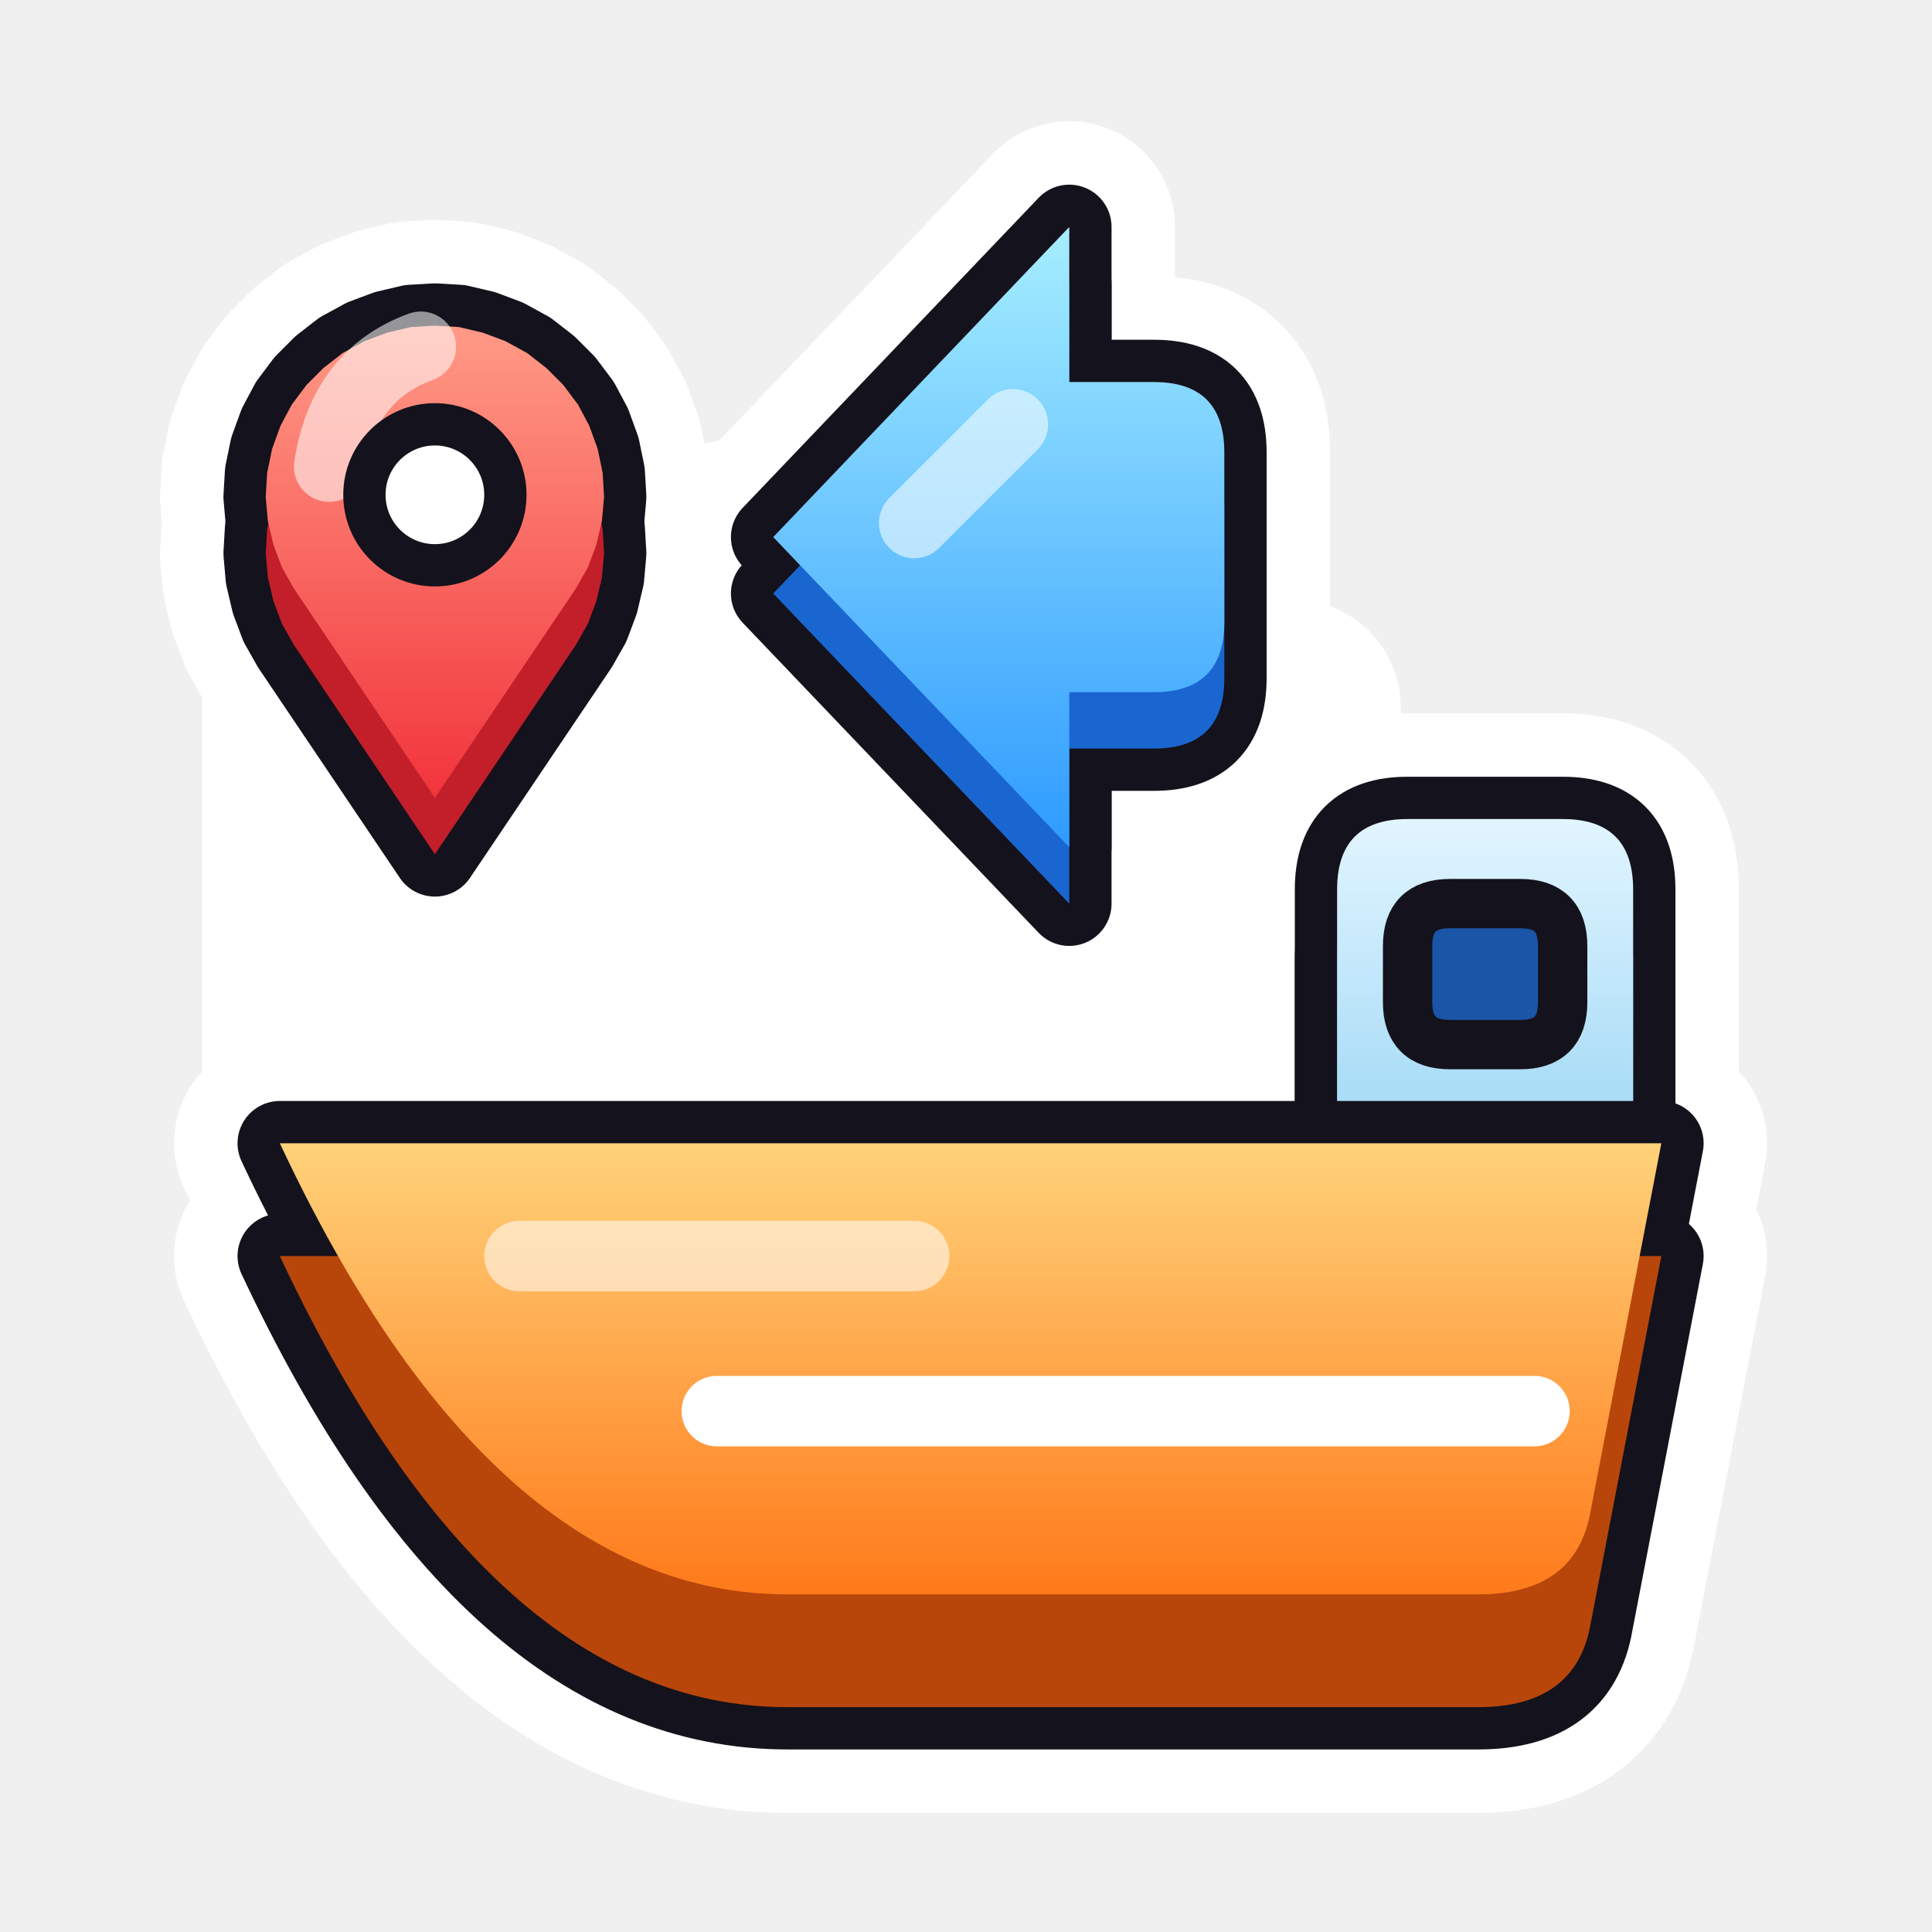
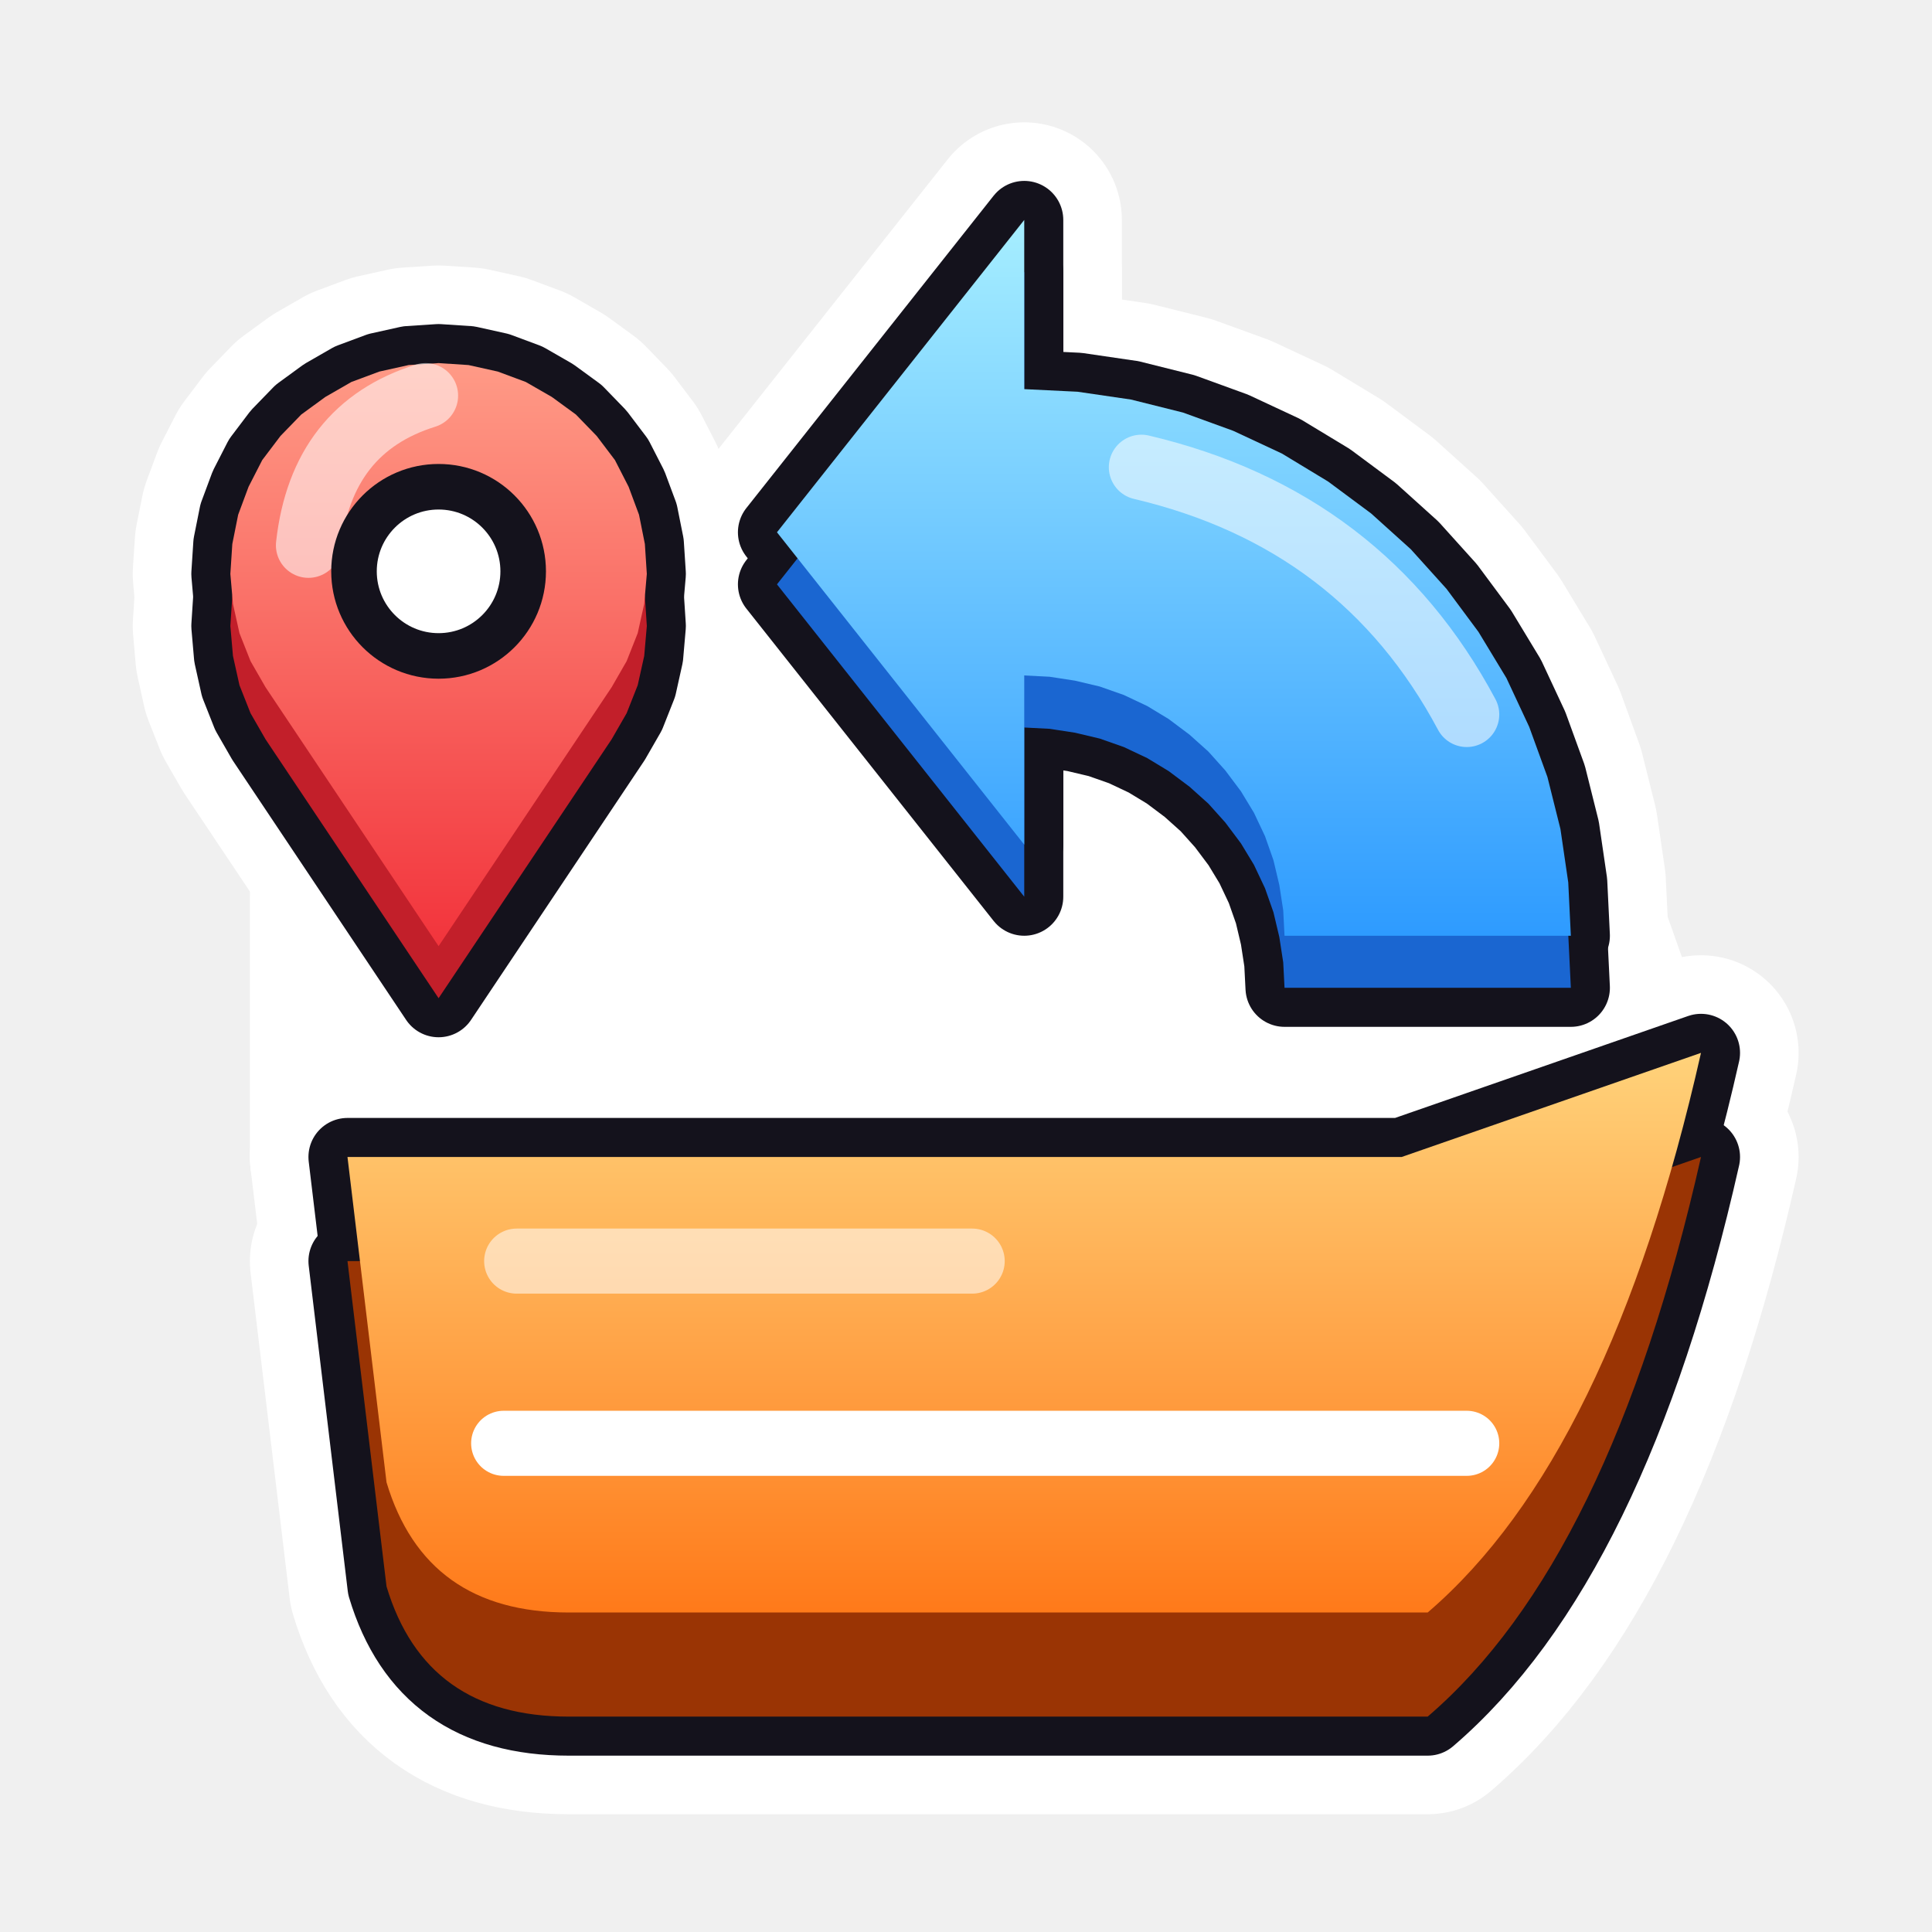
- <svg xmlns="http://www.w3.org/2000/svg" viewBox="-37.7 -30.2 274.1 274.1" width="128" height="128">
+ <svg xmlns="http://www.w3.org/2000/svg" viewBox="-53.4 -47.8 296.9 296.9" width="128" height="128">
  <defs>
    <linearGradient id="g0" x1="0" y1="0" x2="0" y2="1">
-       <stop offset="0" stop-color="#E2F5FF" />
-       <stop offset="1" stop-color="#9AD6F5" />
-     </linearGradient>
-     <linearGradient id="g1" x1="0" y1="0" x2="0" y2="1">
      <stop offset="0" stop-color="#FFD27A" />
      <stop offset="1" stop-color="#FF7A1A" />
    </linearGradient>
-     <linearGradient id="g2" x1="0" y1="0" x2="0" y2="1">
+     <linearGradient id="g1" x1="0" y1="0" x2="0" y2="1">
      <stop offset="0" stop-color="#A6EEFF" />
      <stop offset="1" stop-color="#2E9BFF" />
    </linearGradient>
-     <linearGradient id="g3" x1="0" y1="0" x2="0" y2="1">
+     <linearGradient id="g2" x1="0" y1="0" x2="0" y2="1">
      <stop offset="0" stop-color="#FF9A86" />
      <stop offset="1" stop-color="#F2343C" />
    </linearGradient>
  </defs>
-   <path d="M6.0,60.0 L72.0,46.0 L146.0,70.0 L150.0,132.0 L6.0,132.0 Z" transform="translate(0,0)" fill="#fff" stroke="#fff" stroke-width="30" stroke-linejoin="round" />
-   <path d="M162,86 L184,86 Q194,86 194,96 L194,126 Q194,136 184,136 L162,136 Q152,136 152,126 L152,96 Q152,86 162,86 Z" transform="translate(0,0)" fill="#fff" stroke="#fff" stroke-width="30" stroke-linejoin="round" />
-   <path d="M162,86 L184,86 Q194,86 194,96 L194,126 Q194,136 184,136 L162,136 Q152,136 152,126 L152,96 Q152,86 162,86 Z" transform="translate(0,10)" fill="#fff" stroke="#fff" stroke-width="30" stroke-linejoin="round" />
-   <path d="M2,132 L198,132 L188,184 Q186,196 172,196 L74,196 Q32,196 2,132 Z" transform="translate(0,0)" fill="#fff" stroke="#fff" stroke-width="30" stroke-linejoin="round" />
-   <path d="M2,132 L198,132 L188,184 Q186,196 172,196 L74,196 Q32,196 2,132 Z" transform="translate(0,16)" fill="#fff" stroke="#fff" stroke-width="30" stroke-linejoin="round" />
-   <path d="M72,46 L114,2 L114,24 L126,24 Q136,24 136,34 L136,58 Q136,68 126,68 L114,68 L114,90 Z" transform="translate(0,0)" fill="#fff" stroke="#fff" stroke-width="30" stroke-linejoin="round" />
-   <path d="M72,46 L114,2 L114,24 L126,24 Q136,24 136,34 L136,58 Q136,68 126,68 L114,68 L114,90 Z" transform="translate(0,8)" fill="#fff" stroke="#fff" stroke-width="30" stroke-linejoin="round" />
-   <path d="M4.0,53.3 L2.3,50.3 L1.1,47.1 L0.3,43.7 L0.0,40.3 L0.2,36.9 L0.9,33.5 L2.1,30.2 L3.7,27.2 L5.8,24.4 L8.2,22.0 L10.9,19.9 L14.0,18.2 L17.2,17.0 L20.6,16.2 L24.0,16.0 L27.4,16.2 L30.8,17.0 L34.0,18.2 L37.1,19.9 L39.8,22.0 L42.2,24.4 L44.3,27.2 L45.9,30.2 L47.1,33.5 L47.8,36.9 L48.0,40.3 L47.7,43.7 L46.9,47.1 L45.7,50.3 L44.0,53.3 L24.0,83.0 Z" transform="translate(0,0)" fill="#fff" stroke="#fff" stroke-width="30" stroke-linejoin="round" />
-   <path d="M4.0,53.3 L2.3,50.3 L1.1,47.1 L0.3,43.7 L0.0,40.3 L0.2,36.9 L0.9,33.5 L2.1,30.2 L3.7,27.2 L5.8,24.4 L8.2,22.0 L10.9,19.9 L14.0,18.2 L17.2,17.0 L20.6,16.2 L24.0,16.0 L27.4,16.2 L30.8,17.0 L34.0,18.2 L37.1,19.9 L39.8,22.0 L42.2,24.4 L44.3,27.2 L45.9,30.2 L47.1,33.5 L47.8,36.9 L48.0,40.3 L47.7,43.7 L46.9,47.1 L45.7,50.3 L44.0,53.3 L24.0,83.0 Z" transform="translate(0,8)" fill="#fff" stroke="#fff" stroke-width="30" stroke-linejoin="round" />
-   <path d="M162,86 L184,86 Q194,86 194,96 L194,126 Q194,136 184,136 L162,136 Q152,136 152,126 L152,96 Q152,86 162,86 Z" transform="translate(0,10)" fill="#14121C" stroke="#14121C" stroke-width="12" stroke-linejoin="round" />
-   <path d="M162,86 L184,86 Q194,86 194,96 L194,126 Q194,136 184,136 L162,136 Q152,136 152,126 L152,96 Q152,86 162,86 Z" transform="translate(0,0)" fill="#14121C" stroke="#14121C" stroke-width="12" stroke-linejoin="round" />
-   <path d="M162,86 L184,86 Q194,86 194,96 L194,126 Q194,136 184,136 L162,136 Q152,136 152,126 L152,96 Q152,86 162,86 Z" transform="translate(0,10)" fill="#3F7FB8" />
-   <path d="M162,86 L184,86 Q194,86 194,96 L194,126 Q194,136 184,136 L162,136 Q152,136 152,126 L152,96 Q152,86 162,86 Z" transform="translate(0,0)" fill="url(#g0)" />
-   <path d="M168,98 L178,98 Q184,98 184,104 L184,112 Q184,118 178,118 L168,118 Q162,118 162,112 L162,104 Q162,98 168,98 Z" fill="#1A55A8" stroke="#14121C" stroke-width="7" />
-   <path d="M2,132 L198,132 L188,184 Q186,196 172,196 L74,196 Q32,196 2,132 Z" transform="translate(0,16)" fill="#14121C" stroke="#14121C" stroke-width="12" stroke-linejoin="round" />
-   <path d="M2,132 L198,132 L188,184 Q186,196 172,196 L74,196 Q32,196 2,132 Z" transform="translate(0,0)" fill="#14121C" stroke="#14121C" stroke-width="12" stroke-linejoin="round" />
-   <path d="M2,132 L198,132 L188,184 Q186,196 172,196 L74,196 Q32,196 2,132 Z" transform="translate(0,16)" fill="#B8460A" />
-   <path d="M2,132 L198,132 L188,184 Q186,196 172,196 L74,196 Q32,196 2,132 Z" transform="translate(0,0)" fill="url(#g1)" />
-   <path d="M36,148 L92,148" fill="none" stroke="#fff" stroke-opacity="0.55" stroke-width="10" stroke-linecap="round" stroke-linejoin="round" />
-   <path d="M64,170 L180,170" fill="none" stroke="#fff" stroke-width="10" stroke-linecap="round" stroke-linejoin="round" />
-   <path d="M72,46 L114,2 L114,24 L126,24 Q136,24 136,34 L136,58 Q136,68 126,68 L114,68 L114,90 Z" transform="translate(0,8)" fill="#14121C" stroke="#14121C" stroke-width="12" stroke-linejoin="round" />
-   <path d="M72,46 L114,2 L114,24 L126,24 Q136,24 136,34 L136,58 Q136,68 126,68 L114,68 L114,90 Z" transform="translate(0,0)" fill="#14121C" stroke="#14121C" stroke-width="12" stroke-linejoin="round" />
-   <path d="M72,46 L114,2 L114,24 L126,24 Q136,24 136,34 L136,58 Q136,68 126,68 L114,68 L114,90 Z" transform="translate(0,8)" fill="#1A66D1" />
-   <path d="M72,46 L114,2 L114,24 L126,24 Q136,24 136,34 L136,58 Q136,68 126,68 L114,68 L114,90 Z" transform="translate(0,0)" fill="url(#g2)" />
-   <path d="M92,44 L106,30" fill="none" stroke="#fff" stroke-opacity="0.55" stroke-width="10" stroke-linecap="round" stroke-linejoin="round" />
-   <path d="M4.0,53.3 L2.3,50.3 L1.1,47.1 L0.3,43.7 L0.0,40.3 L0.2,36.9 L0.9,33.5 L2.1,30.2 L3.7,27.2 L5.8,24.4 L8.2,22.0 L10.9,19.9 L14.0,18.2 L17.2,17.0 L20.6,16.2 L24.0,16.0 L27.4,16.2 L30.8,17.0 L34.0,18.2 L37.1,19.9 L39.8,22.0 L42.2,24.4 L44.3,27.2 L45.9,30.2 L47.1,33.5 L47.8,36.9 L48.0,40.3 L47.7,43.7 L46.9,47.1 L45.7,50.3 L44.0,53.3 L24.0,83.0 Z" transform="translate(0,8)" fill="#14121C" stroke="#14121C" stroke-width="12" stroke-linejoin="round" />
-   <path d="M4.0,53.3 L2.3,50.3 L1.1,47.1 L0.3,43.7 L0.0,40.3 L0.2,36.9 L0.9,33.5 L2.1,30.2 L3.7,27.2 L5.8,24.4 L8.2,22.0 L10.9,19.9 L14.0,18.2 L17.2,17.0 L20.6,16.2 L24.0,16.0 L27.4,16.2 L30.8,17.0 L34.0,18.2 L37.1,19.9 L39.8,22.0 L42.2,24.4 L44.3,27.2 L45.9,30.2 L47.1,33.5 L47.8,36.9 L48.0,40.3 L47.7,43.7 L46.9,47.1 L45.7,50.3 L44.0,53.3 L24.0,83.0 Z" transform="translate(0,0)" fill="#14121C" stroke="#14121C" stroke-width="12" stroke-linejoin="round" />
-   <path d="M4.0,53.3 L2.3,50.3 L1.1,47.1 L0.3,43.7 L0.0,40.3 L0.2,36.9 L0.9,33.5 L2.1,30.2 L3.7,27.2 L5.8,24.4 L8.2,22.0 L10.9,19.9 L14.0,18.2 L17.2,17.0 L20.6,16.2 L24.0,16.0 L27.4,16.2 L30.8,17.0 L34.0,18.2 L37.1,19.9 L39.8,22.0 L42.2,24.4 L44.3,27.2 L45.9,30.2 L47.1,33.5 L47.8,36.9 L48.0,40.3 L47.7,43.7 L46.9,47.1 L45.7,50.3 L44.0,53.3 L24.0,83.0 Z" transform="translate(0,8)" fill="#C21F2A" />
-   <path d="M4.0,53.3 L2.3,50.3 L1.1,47.1 L0.3,43.7 L0.0,40.3 L0.2,36.9 L0.9,33.5 L2.1,30.2 L3.7,27.2 L5.8,24.4 L8.2,22.0 L10.9,19.9 L14.0,18.2 L17.2,17.0 L20.6,16.2 L24.0,16.0 L27.4,16.2 L30.8,17.0 L34.0,18.2 L37.1,19.9 L39.8,22.0 L42.2,24.4 L44.3,27.2 L45.9,30.2 L47.1,33.5 L47.8,36.9 L48.0,40.3 L47.7,43.7 L46.9,47.1 L45.7,50.3 L44.0,53.3 L24.0,83.0 Z" transform="translate(0,0)" fill="url(#g3)" />
-   <path d="M9,36 Q11,23 22,19" fill="none" stroke="#fff" stroke-opacity="0.55" stroke-width="10" stroke-linecap="round" stroke-linejoin="round" />
-   <circle cx="24" cy="40" r="10" fill="#fff" stroke="#14121C" stroke-width="6" />
+   <path d="M14.0,60.0 L66.0,34.0 L104.0,60.0 L146.0,96.0 L188.0,96.0 L200.0,130.0 L0.0,130.0 L0.0,90.0 Z" transform="translate(0,0)" fill="#fff" stroke="#fff" stroke-width="30" stroke-linejoin="round" />
+   <path d="M0,130 L162,130 L208,114 Q194,176 166,200 L34,200 Q12,200 6,180 Z" transform="translate(0,0)" fill="#fff" stroke="#fff" stroke-width="30" stroke-linejoin="round" />
+   <path d="M0,130 L162,130 L208,114 Q194,176 166,200 L34,200 Q12,200 6,180 Z" transform="translate(0,16)" fill="#fff" stroke="#fff" stroke-width="30" stroke-linejoin="round" />
+   <path d="M66.0,34.0 L104.0,-14.0 L104.0,12.0 L112.2,12.4 L120.4,13.6 L128.4,15.6 L136.1,18.4 L143.6,21.9 L150.7,26.2 L157.3,31.1 L163.4,36.6 L168.9,42.7 L173.8,49.3 L178.1,56.4 L181.6,63.9 L184.4,71.6 L186.4,79.6 L187.6,87.8 L188.0,96.0 L144.0,96.0 L143.8,92.1 L143.2,88.2 L142.3,84.4 L141.0,80.7 L139.3,77.1 L137.3,73.8 L134.9,70.6 L132.3,67.7 L129.4,65.1 L126.2,62.7 L122.9,60.7 L119.3,59.0 L115.6,57.7 L111.8,56.8 L107.9,56.2 L104.0,56.0 L104.0,82.0 Z" transform="translate(0,0)" fill="#fff" stroke="#fff" stroke-width="30" stroke-linejoin="round" />
+   <path d="M66.0,34.0 L104.0,-14.0 L104.0,12.0 L112.2,12.4 L120.4,13.6 L128.4,15.6 L136.1,18.4 L143.6,21.9 L150.7,26.2 L157.3,31.1 L163.4,36.6 L168.9,42.7 L173.8,49.3 L178.1,56.4 L181.6,63.9 L184.4,71.6 L186.4,79.6 L187.6,87.8 L188.0,96.0 L144.0,96.0 L143.8,92.1 L143.2,88.2 L142.3,84.4 L141.0,80.7 L139.3,77.1 L137.3,73.8 L134.9,70.6 L132.3,67.7 L129.4,65.1 L126.2,62.7 L122.9,60.7 L119.3,59.0 L115.6,57.7 L111.8,56.8 L107.9,56.2 L104.0,56.0 L104.0,82.0 Z" transform="translate(0,8)" fill="#fff" stroke="#fff" stroke-width="30" stroke-linejoin="round" />
+   <path d="M-12.6,57.8 L-14.9,53.8 L-16.6,49.5 L-17.6,45.0 L-18.0,40.4 L-17.7,35.8 L-16.8,31.3 L-15.2,27.0 L-13.1,22.9 L-10.3,19.2 L-7.1,15.9 L-3.4,13.2 L0.6,10.9 L4.9,9.3 L9.4,8.3 L14.0,8.0 L18.6,8.3 L23.1,9.3 L27.4,10.9 L31.4,13.2 L35.1,15.9 L38.3,19.2 L41.1,22.9 L43.2,27.0 L44.8,31.3 L45.7,35.8 L46.0,40.4 L45.6,45.0 L44.6,49.5 L42.9,53.8 L40.6,57.8 L14.0,97.6 Z" transform="translate(0,0)" fill="#fff" stroke="#fff" stroke-width="30" stroke-linejoin="round" />
+   <path d="M-12.6,57.8 L-14.9,53.8 L-16.6,49.5 L-17.6,45.0 L-18.0,40.4 L-17.7,35.8 L-16.8,31.3 L-15.2,27.0 L-13.1,22.9 L-10.3,19.2 L-7.1,15.9 L-3.4,13.2 L0.6,10.9 L4.9,9.3 L9.4,8.3 L14.0,8.0 L18.6,8.3 L23.1,9.3 L27.4,10.9 L31.4,13.2 L35.1,15.9 L38.3,19.2 L41.1,22.9 L43.2,27.0 L44.8,31.3 L45.7,35.8 L46.0,40.4 L45.6,45.0 L44.6,49.5 L42.9,53.8 L40.6,57.8 L14.0,97.6 Z" transform="translate(0,8)" fill="#fff" stroke="#fff" stroke-width="30" stroke-linejoin="round" />
+   <path d="M0,130 L162,130 L208,114 Q194,176 166,200 L34,200 Q12,200 6,180 Z" transform="translate(0,16)" fill="#14121C" stroke="#14121C" stroke-width="12" stroke-linejoin="round" />
+   <path d="M0,130 L162,130 L208,114 Q194,176 166,200 L34,200 Q12,200 6,180 Z" transform="translate(0,0)" fill="#14121C" stroke="#14121C" stroke-width="12" stroke-linejoin="round" />
+   <path d="M0,130 L162,130 L208,114 Q194,176 166,200 L34,200 Q12,200 6,180 Z" transform="translate(0,16)" fill="#9A3404" />
+   <path d="M0,130 L162,130 L208,114 Q194,176 166,200 L34,200 Q12,200 6,180 Z" transform="translate(0,0)" fill="url(#g0)" />
+   <path d="M26,146 L96,146" fill="none" stroke="#fff" stroke-opacity="0.55" stroke-width="10" stroke-linecap="round" stroke-linejoin="round" />
+   <path d="M24,174 L172,174" fill="none" stroke="#fff" stroke-width="10" stroke-linecap="round" stroke-linejoin="round" />
+   <path d="M66.0,34.0 L104.0,-14.0 L104.0,12.0 L112.2,12.4 L120.4,13.6 L128.4,15.6 L136.1,18.4 L143.6,21.9 L150.7,26.2 L157.3,31.1 L163.4,36.6 L168.9,42.7 L173.8,49.3 L178.1,56.4 L181.6,63.9 L184.4,71.6 L186.4,79.6 L187.6,87.8 L188.0,96.0 L144.0,96.0 L143.8,92.1 L143.2,88.2 L142.3,84.4 L141.0,80.7 L139.3,77.1 L137.3,73.8 L134.9,70.6 L132.3,67.7 L129.4,65.1 L126.2,62.7 L122.9,60.7 L119.3,59.0 L115.6,57.7 L111.8,56.8 L107.9,56.2 L104.0,56.0 L104.0,82.0 Z" transform="translate(0,8)" fill="#14121C" stroke="#14121C" stroke-width="12" stroke-linejoin="round" />
+   <path d="M66.0,34.0 L104.0,-14.0 L104.0,12.0 L112.2,12.4 L120.4,13.6 L128.4,15.6 L136.1,18.4 L143.6,21.9 L150.7,26.2 L157.3,31.1 L163.4,36.6 L168.9,42.7 L173.8,49.3 L178.1,56.4 L181.6,63.9 L184.4,71.6 L186.4,79.6 L187.6,87.8 L188.0,96.0 L144.0,96.0 L143.8,92.1 L143.2,88.2 L142.3,84.4 L141.0,80.7 L139.3,77.1 L137.3,73.8 L134.9,70.6 L132.3,67.7 L129.4,65.1 L126.2,62.7 L122.9,60.7 L119.3,59.0 L115.6,57.7 L111.8,56.8 L107.9,56.2 L104.0,56.0 L104.0,82.0 Z" transform="translate(0,0)" fill="#14121C" stroke="#14121C" stroke-width="12" stroke-linejoin="round" />
+   <path d="M66.0,34.0 L104.0,-14.0 L104.0,12.0 L112.2,12.4 L120.4,13.6 L128.4,15.6 L136.1,18.4 L143.6,21.9 L150.7,26.2 L157.3,31.1 L163.4,36.6 L168.9,42.7 L173.8,49.3 L178.1,56.4 L181.6,63.9 L184.4,71.6 L186.4,79.6 L187.6,87.8 L188.0,96.0 L144.0,96.0 L143.8,92.1 L143.2,88.2 L142.3,84.4 L141.0,80.7 L139.3,77.1 L137.3,73.8 L134.9,70.6 L132.3,67.7 L129.4,65.1 L126.2,62.7 L122.9,60.7 L119.3,59.0 L115.6,57.7 L111.8,56.8 L107.9,56.2 L104.0,56.0 L104.0,82.0 Z" transform="translate(0,8)" fill="#1A66D1" />
+   <path d="M66.0,34.0 L104.0,-14.0 L104.0,12.0 L112.2,12.4 L120.4,13.6 L128.4,15.6 L136.1,18.4 L143.6,21.9 L150.7,26.2 L157.3,31.1 L163.4,36.6 L168.9,42.7 L173.8,49.3 L178.1,56.4 L181.6,63.9 L184.4,71.6 L186.4,79.6 L187.6,87.8 L188.0,96.0 L144.0,96.0 L143.8,92.1 L143.2,88.2 L142.3,84.4 L141.0,80.7 L139.3,77.1 L137.3,73.8 L134.9,70.6 L132.3,67.7 L129.4,65.1 L126.2,62.7 L122.9,60.7 L119.3,59.0 L115.6,57.7 L111.8,56.8 L107.9,56.2 L104.0,56.0 L104.0,82.0 Z" transform="translate(0,0)" fill="url(#g1)" />
+   <path d="M122,24 Q156,32 172,62" fill="none" stroke="#fff" stroke-opacity="0.55" stroke-width="10" stroke-linecap="round" stroke-linejoin="round" />
+   <path d="M-12.6,57.8 L-14.9,53.8 L-16.6,49.5 L-17.6,45.0 L-18.0,40.4 L-17.7,35.8 L-16.8,31.3 L-15.2,27.0 L-13.1,22.9 L-10.3,19.2 L-7.1,15.9 L-3.4,13.2 L0.6,10.9 L4.9,9.3 L9.4,8.3 L14.0,8.0 L18.6,8.3 L23.1,9.3 L27.4,10.9 L31.4,13.2 L35.1,15.9 L38.3,19.2 L41.1,22.9 L43.2,27.0 L44.8,31.3 L45.7,35.8 L46.0,40.4 L45.6,45.0 L44.6,49.5 L42.9,53.8 L40.6,57.8 L14.0,97.6 Z" transform="translate(0,8)" fill="#14121C" stroke="#14121C" stroke-width="12" stroke-linejoin="round" />
+   <path d="M-12.6,57.8 L-14.9,53.8 L-16.6,49.5 L-17.6,45.0 L-18.0,40.4 L-17.7,35.8 L-16.8,31.3 L-15.2,27.0 L-13.1,22.9 L-10.3,19.2 L-7.1,15.9 L-3.4,13.2 L0.6,10.9 L4.9,9.3 L9.4,8.3 L14.0,8.0 L18.6,8.3 L23.1,9.3 L27.4,10.9 L31.4,13.2 L35.1,15.9 L38.3,19.2 L41.1,22.9 L43.2,27.0 L44.8,31.3 L45.7,35.8 L46.0,40.4 L45.6,45.0 L44.6,49.5 L42.9,53.8 L40.6,57.8 L14.0,97.6 Z" transform="translate(0,0)" fill="#14121C" stroke="#14121C" stroke-width="12" stroke-linejoin="round" />
+   <path d="M-12.6,57.8 L-14.9,53.8 L-16.6,49.5 L-17.6,45.0 L-18.0,40.4 L-17.7,35.8 L-16.8,31.3 L-15.2,27.0 L-13.1,22.9 L-10.3,19.2 L-7.1,15.9 L-3.4,13.2 L0.6,10.9 L4.9,9.3 L9.4,8.3 L14.0,8.0 L18.6,8.3 L23.1,9.3 L27.4,10.9 L31.4,13.2 L35.1,15.9 L38.3,19.2 L41.1,22.9 L43.2,27.0 L44.8,31.3 L45.7,35.8 L46.0,40.4 L45.6,45.0 L44.6,49.5 L42.9,53.8 L40.6,57.8 L14.0,97.6 Z" transform="translate(0,8)" fill="#C21F2A" />
+   <path d="M-12.6,57.8 L-14.9,53.8 L-16.6,49.5 L-17.6,45.0 L-18.0,40.4 L-17.7,35.8 L-16.8,31.3 L-15.2,27.0 L-13.1,22.9 L-10.3,19.2 L-7.1,15.9 L-3.4,13.2 L0.6,10.9 L4.9,9.3 L9.4,8.3 L14.0,8.0 L18.6,8.3 L23.1,9.3 L27.4,10.9 L31.4,13.2 L35.1,15.9 L38.3,19.2 L41.1,22.9 L43.2,27.0 L44.8,31.3 L45.7,35.8 L46.0,40.4 L45.6,45.0 L44.6,49.5 L42.9,53.8 L40.6,57.8 L14.0,97.6 Z" transform="translate(0,0)" fill="url(#g2)" />
+   <path d="M-6,36 Q-4,18 12,13" fill="none" stroke="#fff" stroke-opacity="0.55" stroke-width="10" stroke-linecap="round" stroke-linejoin="round" />
+   <circle cx="14" cy="40" r="13" fill="#fff" stroke="#14121C" stroke-width="7" />
</svg>
